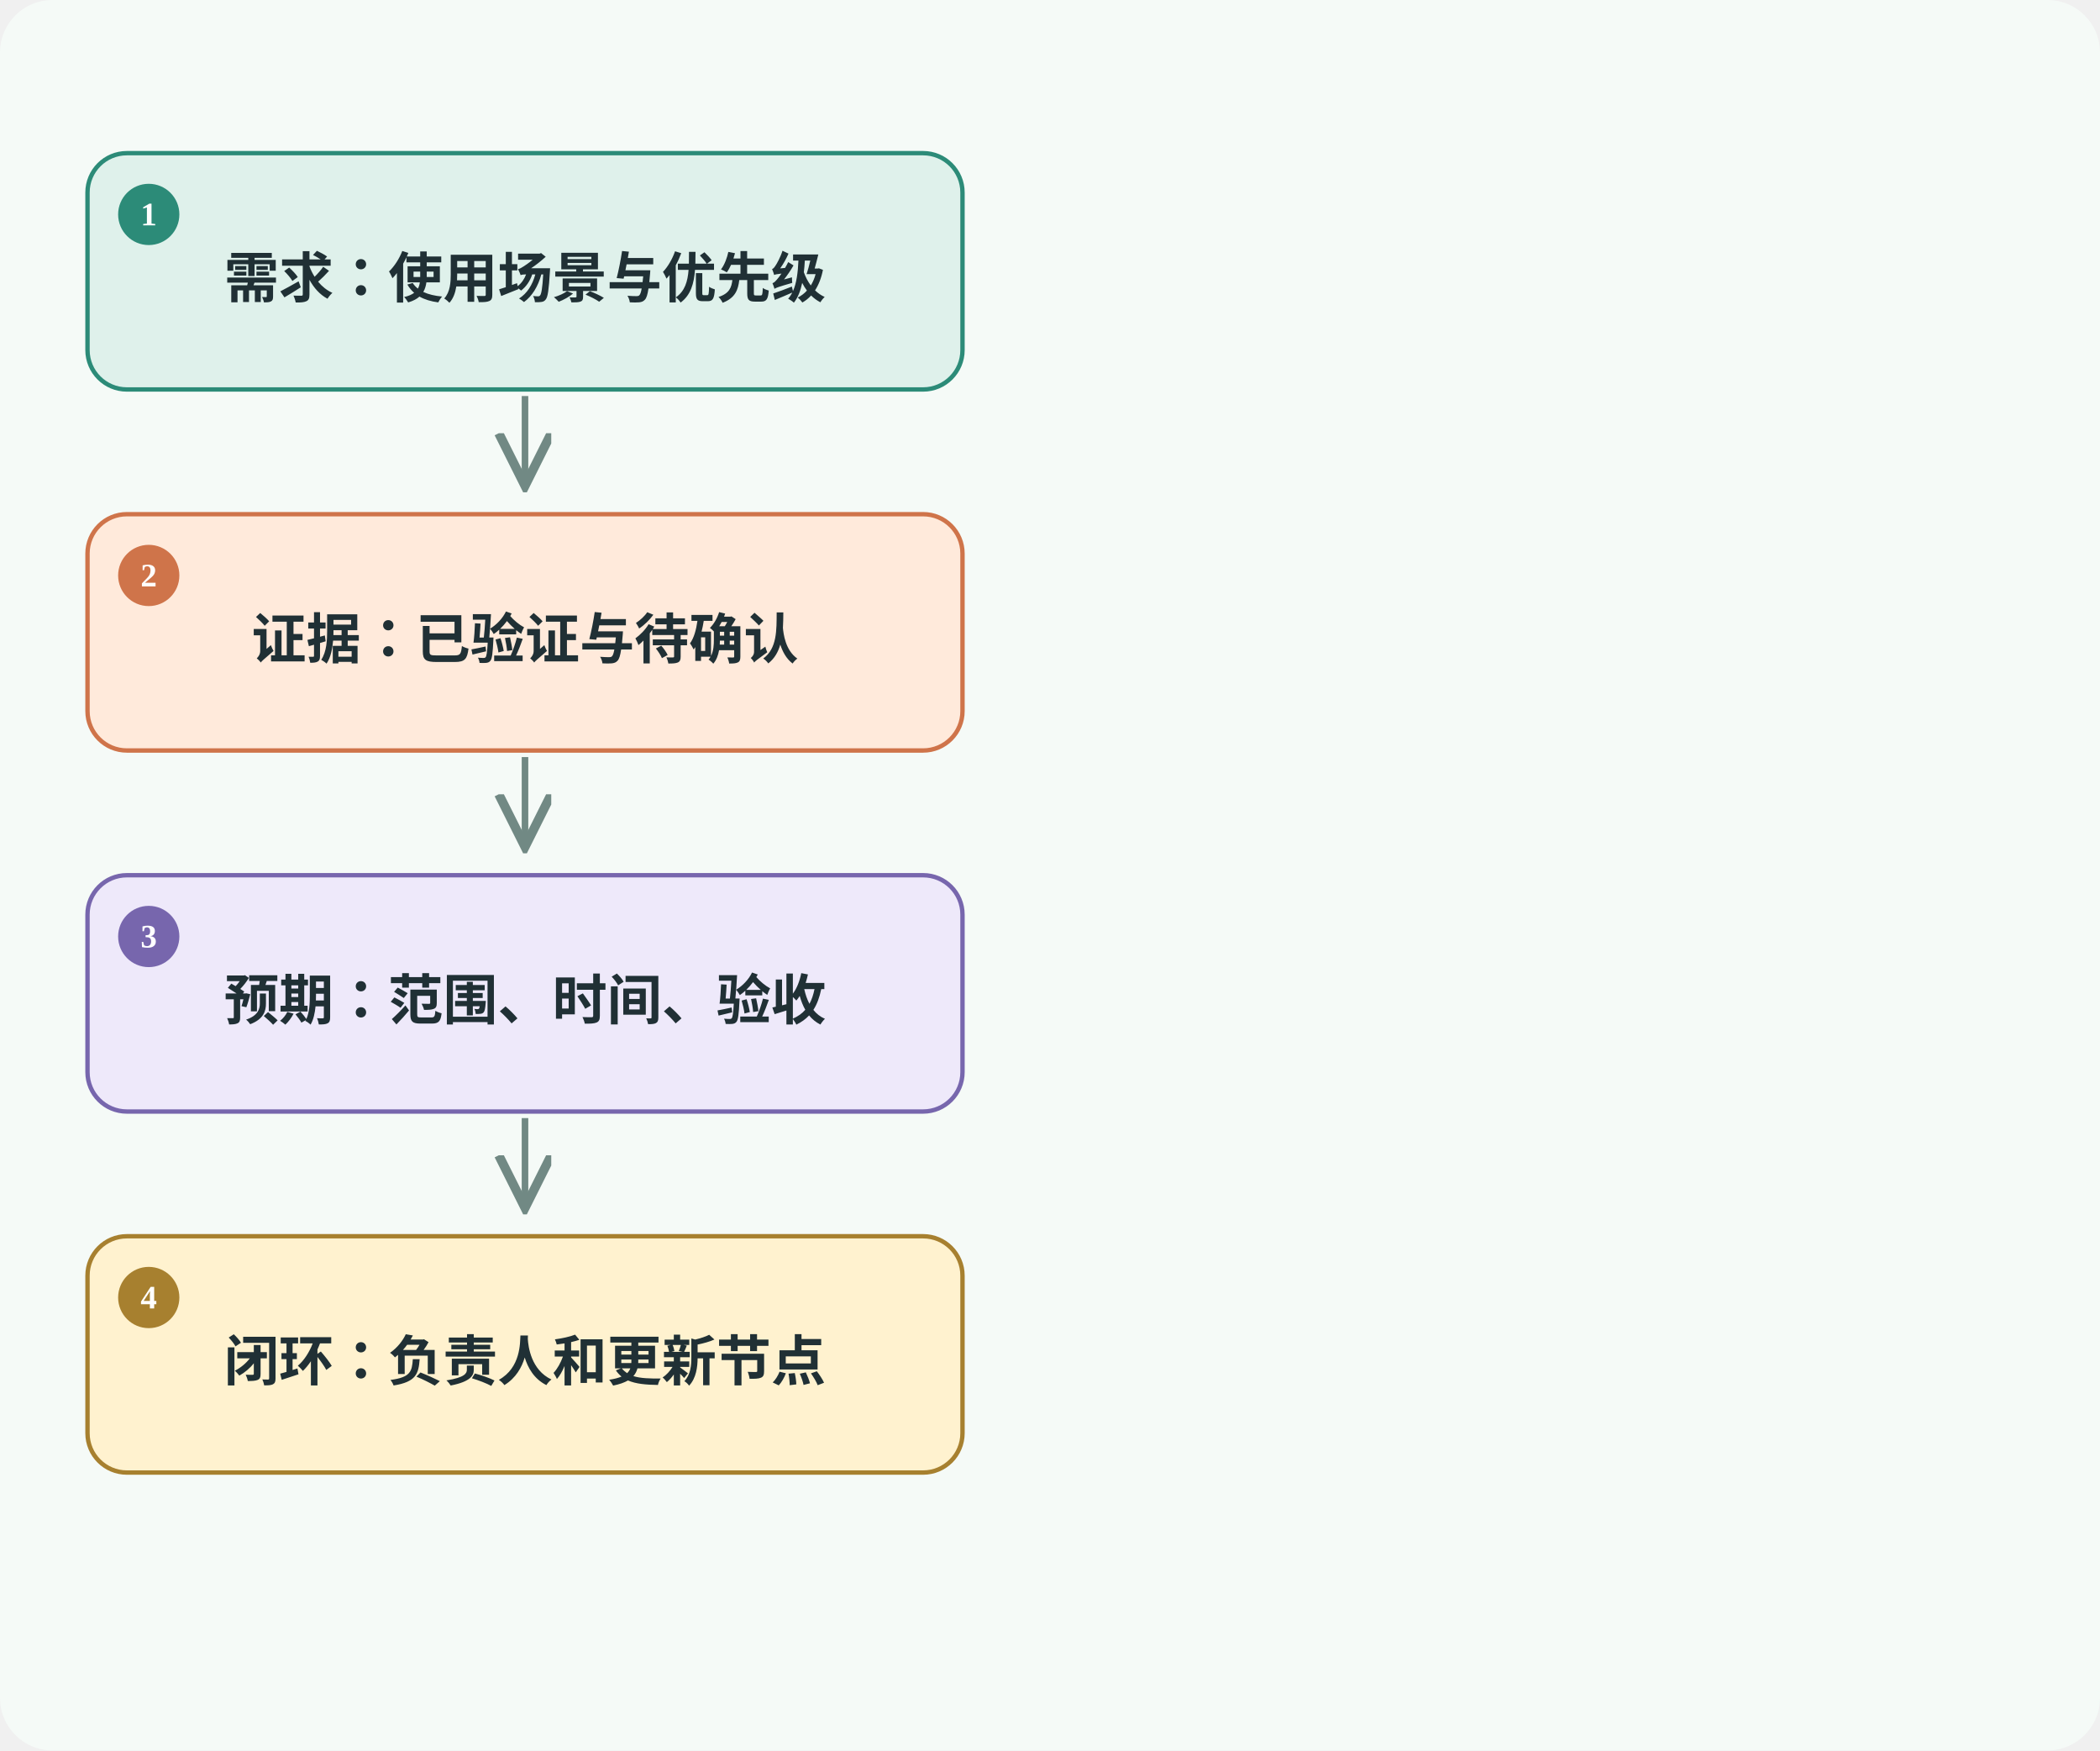
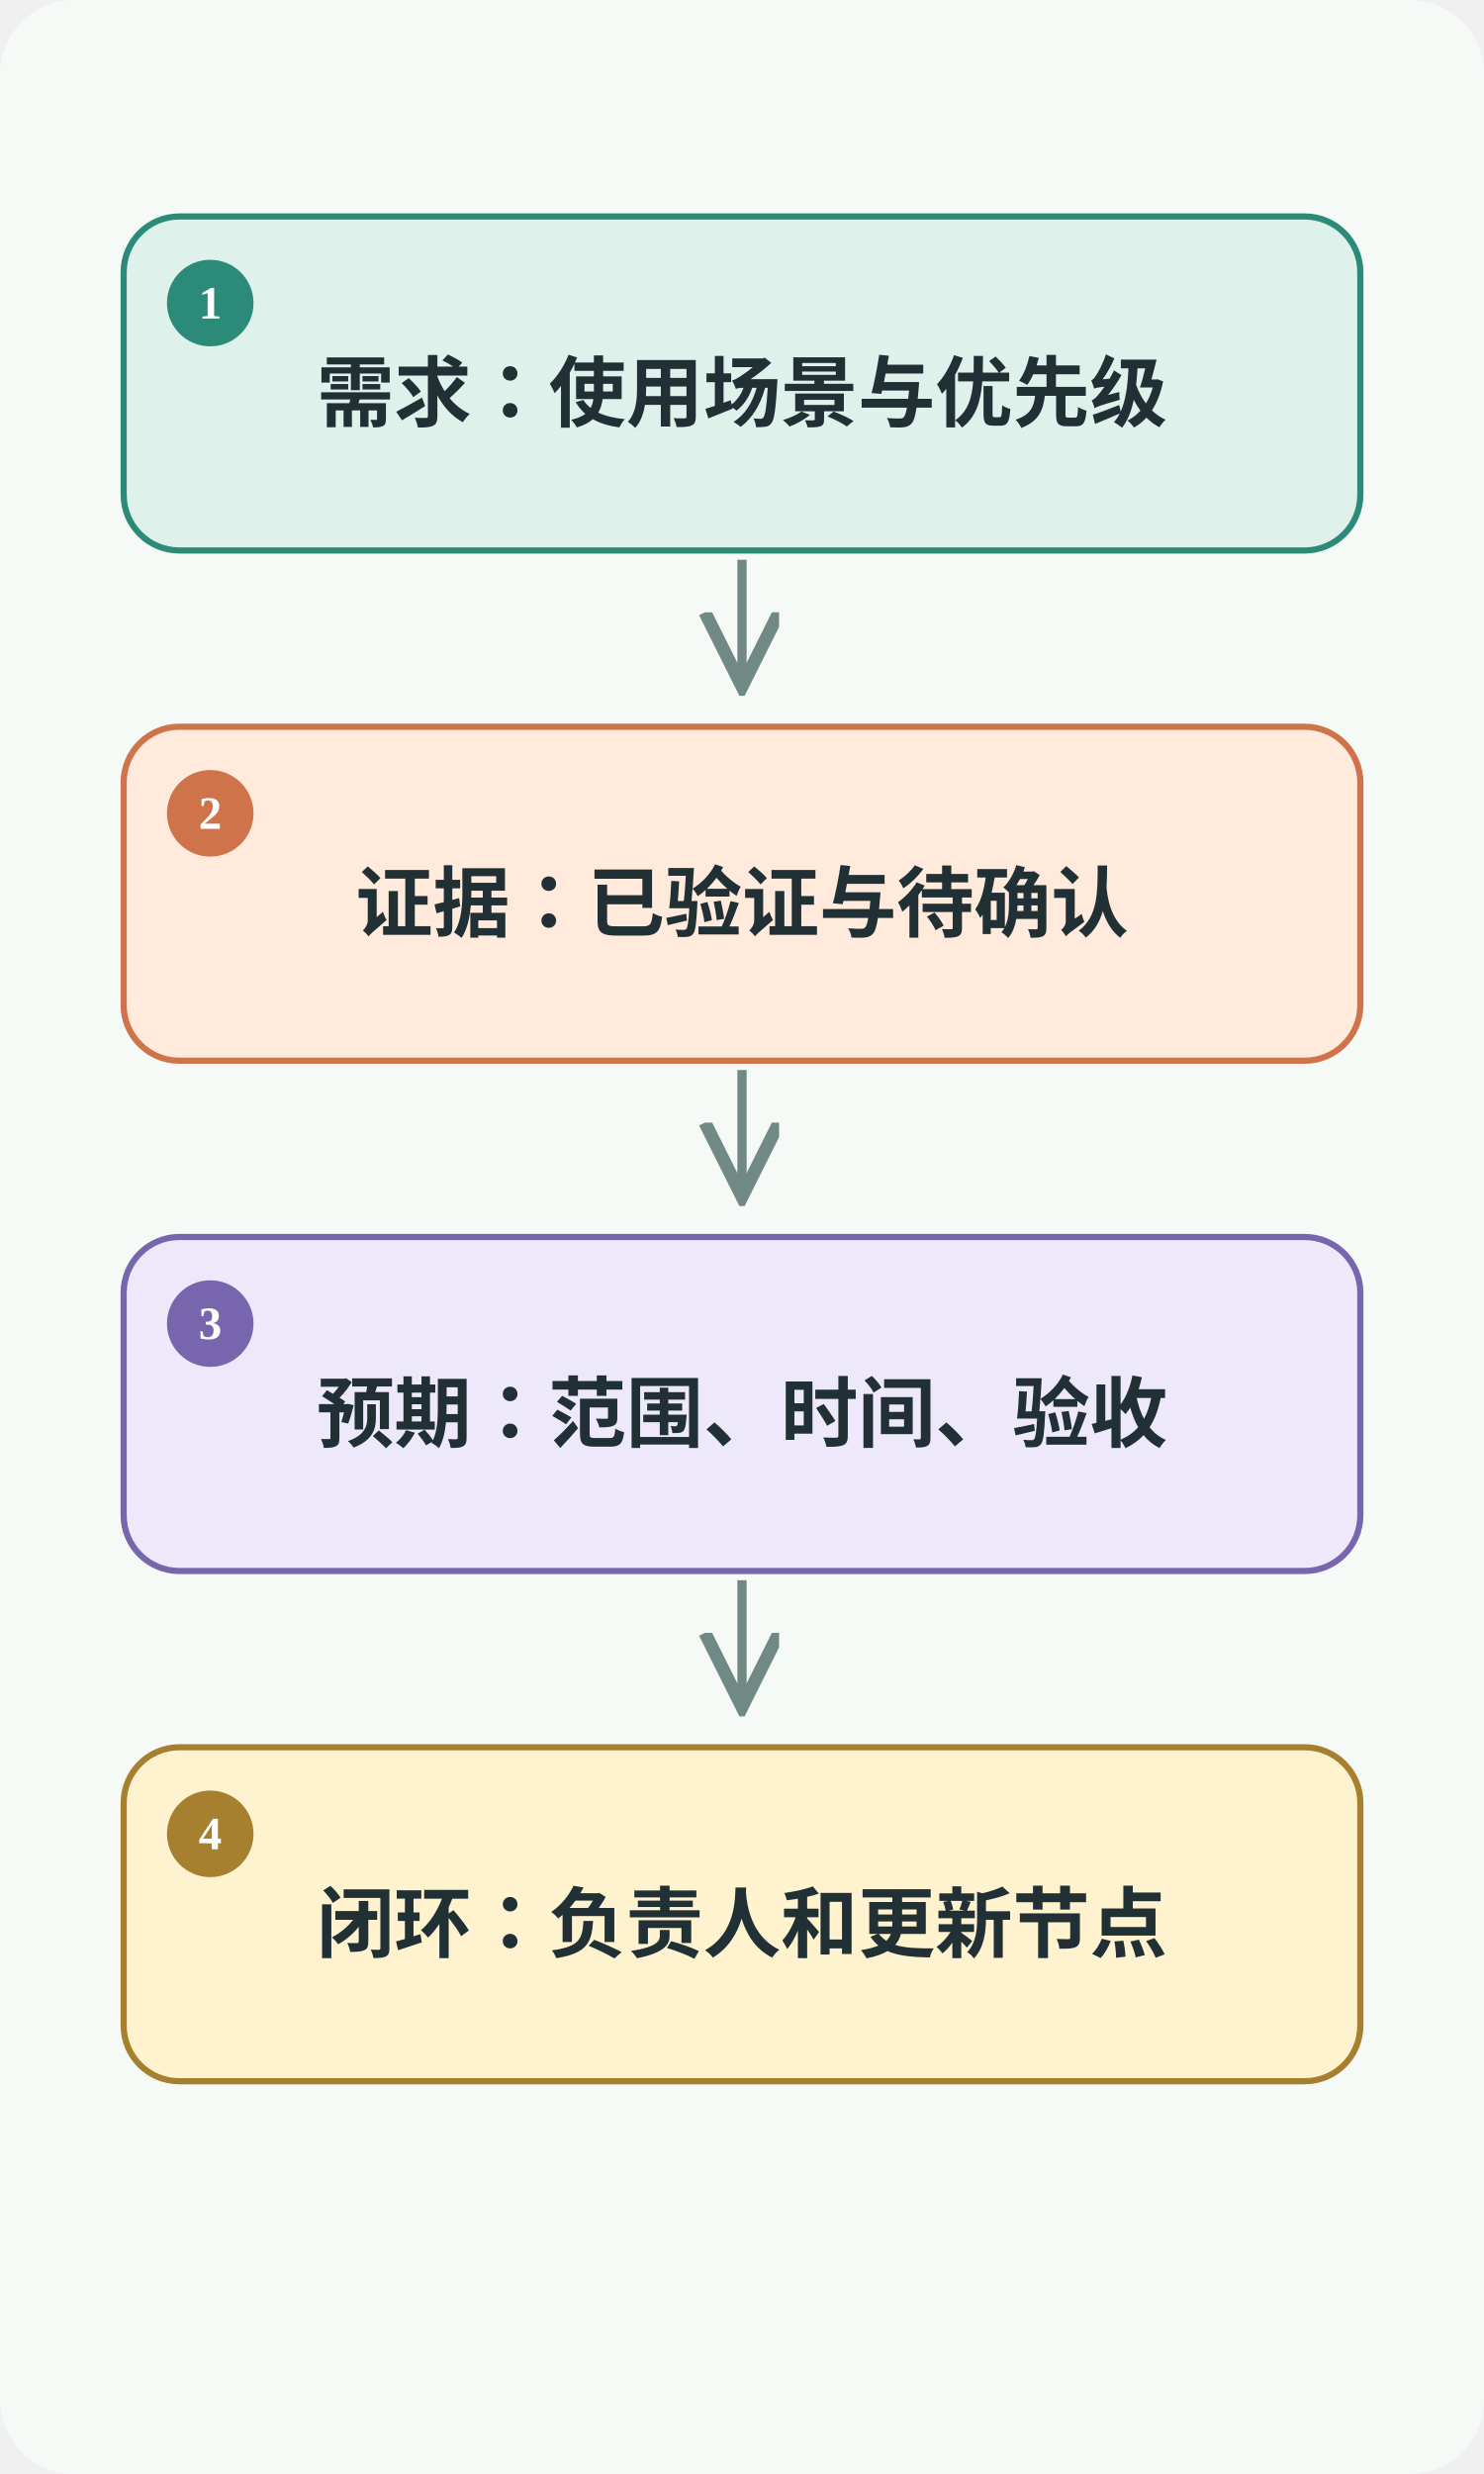
- <svg xmlns="http://www.w3.org/2000/svg" viewBox="0 0 960 800" role="img" aria-labelledby="title-client-expectation-map-true desc-client-expectation-map-true">
+ <svg xmlns="http://www.w3.org/2000/svg" viewBox="0 0 480 800" role="img" aria-labelledby="title-client-expectation-map-true desc-client-expectation-map-true">
  <defs>
    <marker id="arrow-client-expectation-map" markerWidth="9" markerHeight="9" refX="7" refY="4" orient="auto">
      <path d="M0 0 L8 4 L0 8" fill="none" stroke="#718984" stroke-width="1.4" />
    </marker>
  </defs>
-   <rect width="960" height="800" rx="24" fill="#f5faf7" />
+   <rect width="480" height="800" rx="24" fill="#f5faf7" />
  <path d="M240 181 v 38" fill="none" stroke="#718984" stroke-width="3" marker-end="url(#arrow-client-expectation-map)" />
  <path d="M240 346 v 38" fill="none" stroke="#718984" stroke-width="3" marker-end="url(#arrow-client-expectation-map)" />
  <path d="M240 511 v 38" fill="none" stroke="#718984" stroke-width="3" marker-end="url(#arrow-client-expectation-map)" />
  <rect x="40" y="70" width="400" height="108" rx="18" fill="#dff1eb" stroke="#2c8b78" stroke-width="2" />
  <circle cx="68" cy="98" r="14" fill="#2c8b78" />
  <text x="68" y="103" font-size="15" text-anchor="middle" fill="#fff" font-weight="800">1</text>
  <text x="240" y="136" text-anchor="middle" font-size="25" font-weight="750" fill="#203035">
    <tspan x="240" dy="0">需求：使用场景与优先级</tspan>
  </text>
  <rect x="40" y="235" width="400" height="108" rx="18" fill="#ffeadb" stroke="#cf744a" stroke-width="2" />
  <circle cx="68" cy="263" r="14" fill="#cf744a" />
  <text x="68" y="268" font-size="15" text-anchor="middle" fill="#fff" font-weight="800">2</text>
  <text x="240" y="301" text-anchor="middle" font-size="25" font-weight="750" fill="#203035">
    <tspan x="240" dy="0">证据：已验证与待确认</tspan>
  </text>
  <rect x="40" y="400" width="400" height="108" rx="18" fill="#eee9fa" stroke="#7766ad" stroke-width="2" />
  <circle cx="68" cy="428" r="14" fill="#7766ad" />
  <text x="68" y="433" font-size="15" text-anchor="middle" fill="#fff" font-weight="800">3</text>
  <text x="240" y="466" text-anchor="middle" font-size="25" font-weight="750" fill="#203035">
    <tspan x="240" dy="0">预期：范围、时间、验收</tspan>
  </text>
  <rect x="40" y="565" width="400" height="108" rx="18" fill="#fff2cf" stroke="#a7802f" stroke-width="2" />
  <circle cx="68" cy="593" r="14" fill="#a7802f" />
  <text x="68" y="598" font-size="15" text-anchor="middle" fill="#fff" font-weight="800">4</text>
  <text x="240" y="631" text-anchor="middle" font-size="25" font-weight="750" fill="#203035">
    <tspan x="240" dy="0">闭环：负责人和更新节点</tspan>
  </text>
</svg>
